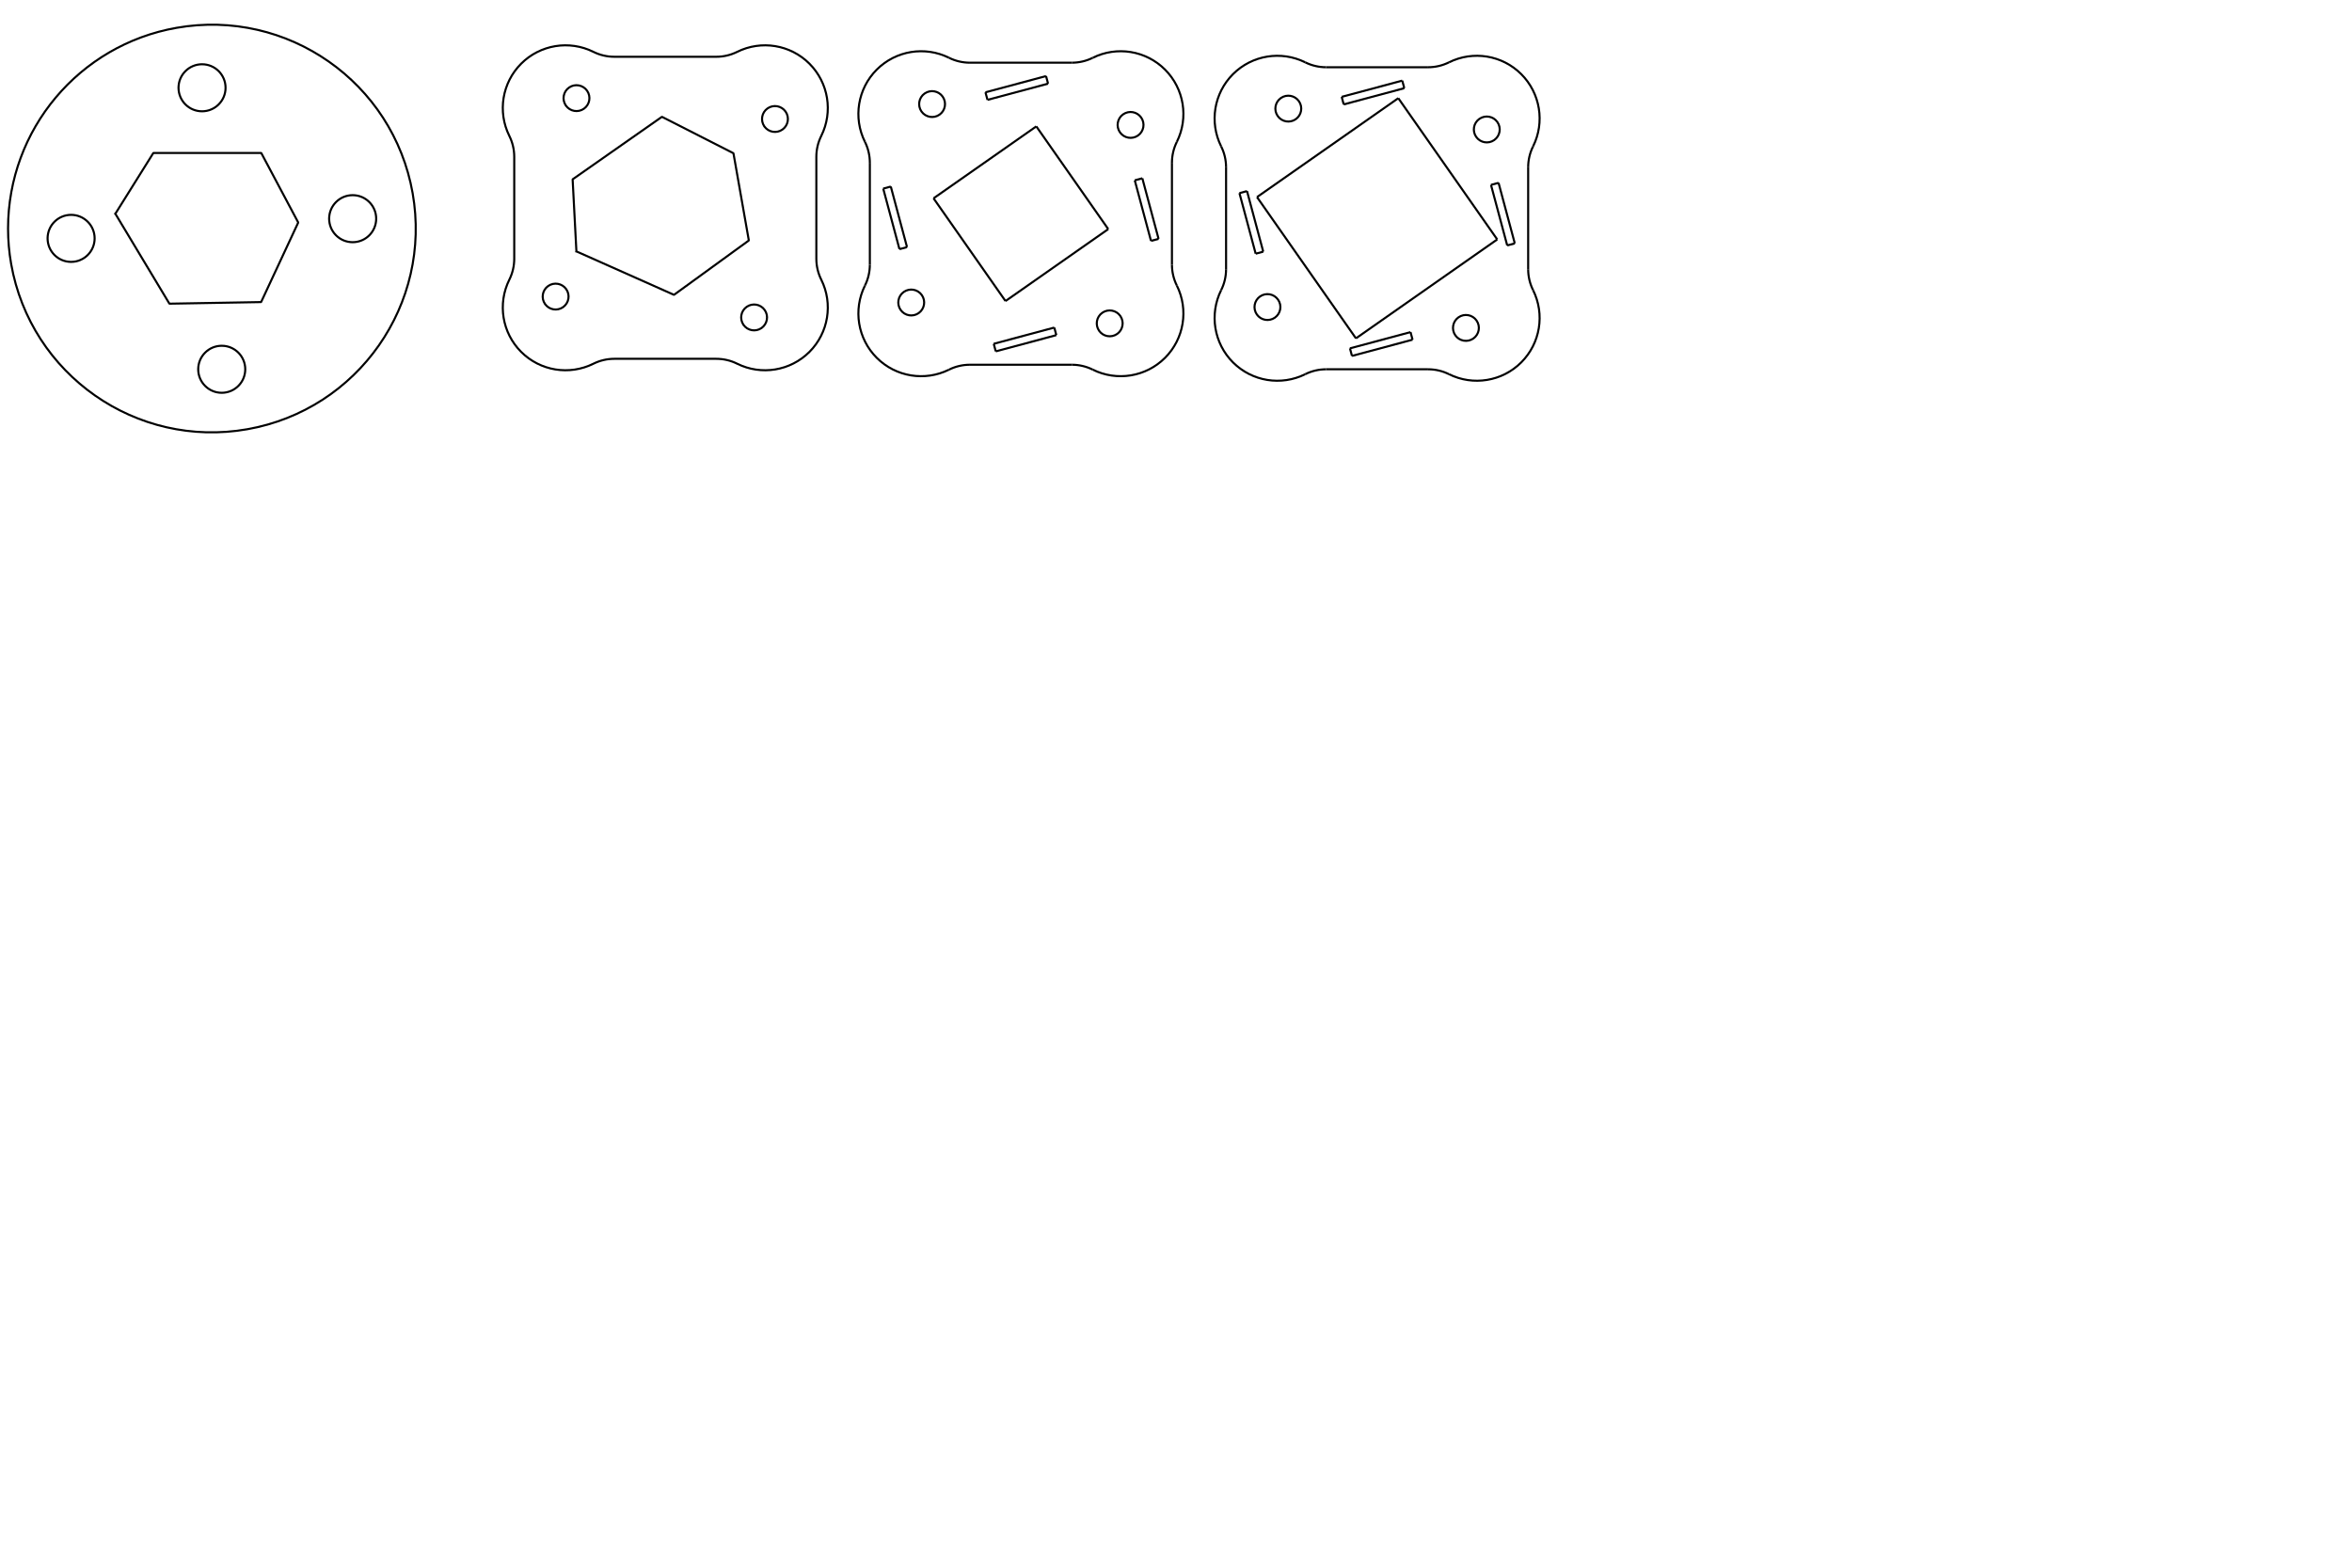
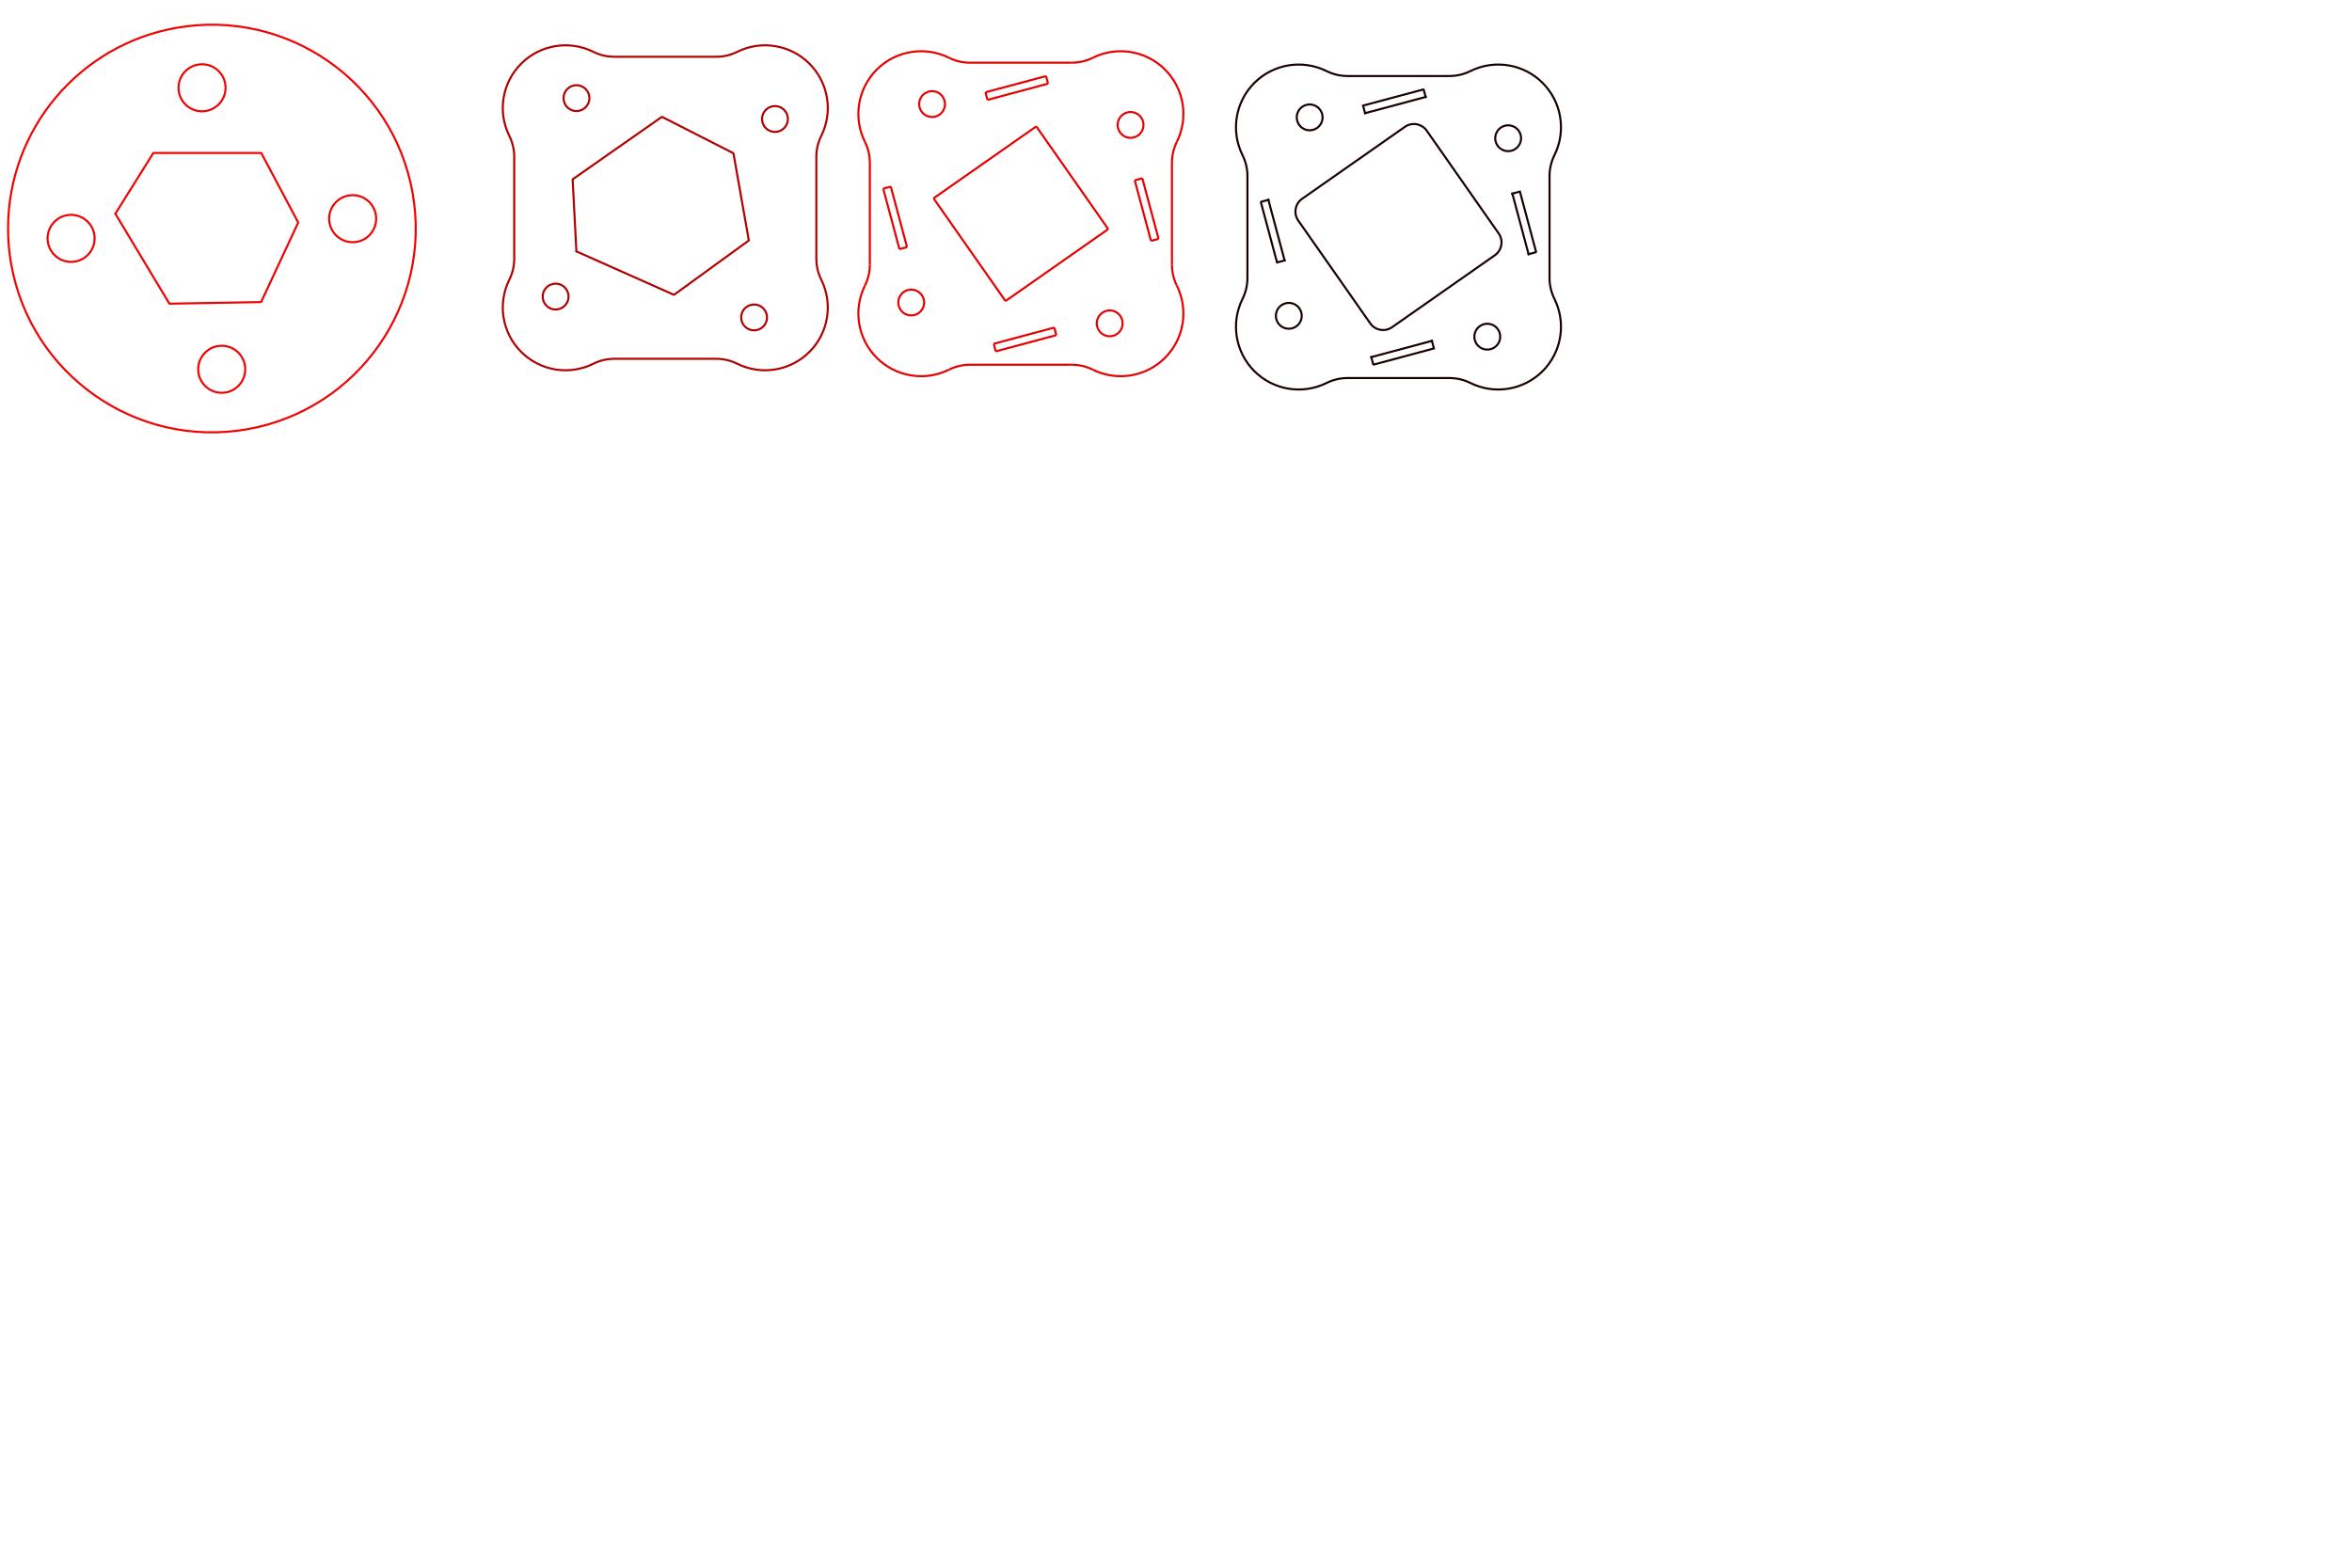
- <svg xmlns="http://www.w3.org/2000/svg" width="300mm" height="200mm" viewBox="0 0 300 200" version="1.1" id="svg950">
+ <svg xmlns="http://www.w3.org/2000/svg" xmlns:xlink="http://www.w3.org/1999/xlink" width="300mm" height="200mm" viewBox="0 0 300 200" version="1.1" id="svg950">
  <defs id="defs944">
    <marker style="overflow:visible" refY="0.0" refX="0.0" orient="auto" id="DistanceX">
      <path id="path2623" style="stroke:#000000; stroke-width:0.5" d="M 3,-3 L -3,3 M 0,-5 L  0,5" />
    </marker>
    <pattern y="0" x="0" width="8" patternUnits="userSpaceOnUse" id="Hatch" height="8">
      <path id="path2626" stroke-width="0.25" stroke="#000000" linecap="square" d="M8 4 l-4,4" />
      <path id="path2628" stroke-width="0.25" stroke="#000000" linecap="square" d="M6 2 l-4,4" />
      <path id="path2630" stroke-width="0.25" stroke="#000000" linecap="square" d="M4 0 l-4,4" />
    </pattern>
    <symbol id="*MODEL_SPACE" />
    <symbol id="*PAPER_SPACE" />
    <marker style="overflow:visible" refY="0.0" refX="0.0" orient="auto" id="DistanceX-3">
      <path id="path2727" style="stroke:#000000; stroke-width:0.5" d="M 3,-3 L -3,3 M 0,-5 L  0,5" />
    </marker>
    <pattern y="0" x="0" width="8" patternUnits="userSpaceOnUse" id="Hatch-6" height="8">
      <path id="path2730" stroke-width="0.25" stroke="#000000" linecap="square" d="M8 4 l-4,4" />
      <path id="path2732" stroke-width="0.25" stroke="#000000" linecap="square" d="M6 2 l-4,4" />
      <path id="path2734" stroke-width="0.25" stroke="#000000" linecap="square" d="M4 0 l-4,4" />
    </pattern>
    <symbol id="*MODEL_SPACE-7" />
    <symbol id="*PAPER_SPACE-5" />
    <marker style="overflow:visible" refY="0.0" refX="0.0" orient="auto" id="DistanceX-35">
      <path id="path2837" style="stroke:#000000; stroke-width:0.5" d="M 3,-3 L -3,3 M 0,-5 L  0,5" />
    </marker>
    <pattern y="0" x="0" width="8" patternUnits="userSpaceOnUse" id="Hatch-62" height="8">
      <path id="path2840" stroke-width="0.25" stroke="#000000" linecap="square" d="M8 4 l-4,4" />
      <path id="path2842" stroke-width="0.25" stroke="#000000" linecap="square" d="M6 2 l-4,4" />
      <path id="path2844" stroke-width="0.25" stroke="#000000" linecap="square" d="M4 0 l-4,4" />
    </pattern>
    <symbol id="*MODEL_SPACE-9" />
    <symbol id="*PAPER_SPACE-1" />
+     <marker style="overflow:visible" refY="0.0" refX="0.0" orient="auto" id="DistanceX-9">
+       <path id="path5600" style="stroke:#000000; stroke-width:0.5" d="M 3,-3 L -3,3 M 0,-5 L  0,5" />
+     </marker>
+     <pattern y="0" x="0" width="8" patternUnits="userSpaceOnUse" id="Hatch-7" height="8">
+       <path id="path5603" stroke-width="0.25" stroke="#000000" linecap="square" d="M8 4 l-4,4" />
+       <path id="path5605" stroke-width="0.25" stroke="#000000" linecap="square" d="M6 2 l-4,4" />
+       <path id="path5607" stroke-width="0.25" stroke="#000000" linecap="square" d="M4 0 l-4,4" />
+     </pattern>
+     <symbol id="*MODEL_SPACE-3" />
+     <symbol id="*PAPER_SPACE-6" />
  </defs>
  <g id="layer1" transform="translate(0,-97)">
-     <g transform="matrix(-0.216734,0.1517588,0.1517588,0.216734,141.7338,-118.1882)" id="g1609">
-       <path id="path20" style="fill:none;stroke:#000000" d="m 539.616,651.93 a 22.677,22.677 0 0 0 6.906,-7.725" />
-       <path id="path22" style="fill:none;stroke:#000000" d="m 602.972,654.155 a 30.236,30.236 0 0 0 -56.448,-9.953" />
-       <path id="path24" style="fill:none;stroke:#000000" d="m 602.972,654.156 a 22.677,22.677 0 0 0 3.847,9.622" />
-       <path id="path26" style="fill:none;stroke:#000000" d="M 634.998,704.028 606.818,663.78" />
-       <path id="path28" style="fill:none;stroke:#000000" d="m 539.618,651.931 -40.248,28.18" />
-       <path id="path30" style="fill:none;stroke:#000000" d="m 489.747,683.957 a 22.677,22.677 0 0 0 9.621,-3.847" />
-       <path id="path32" style="fill:none;stroke:#000000" d="m 489.746,683.957 a 30.236,30.236 0 0 0 -9.953,56.448" />
-       <path id="path34" style="fill:none;stroke:#000000" d="m 487.521,747.312 a 22.677,22.677 0 0 0 -7.725,-6.906" />
-       <path id="path36" style="fill:none;stroke:#000000" d="m 487.521,747.312 28.18,40.248" />
-       <path id="path38" style="fill:none;stroke:#000000" d="m 519.548,797.181 a 22.677,22.677 0 0 0 -3.847,-9.621" />
-       <path id="path40" style="fill:none;stroke:#000000" d="m 519.548,797.181 a 30.236,30.236 0 0 0 56.448,9.953" />
-       <path id="path42" style="fill:none;stroke:#000000" d="m 582.903,799.409 a 22.677,22.677 0 0 0 -6.906,7.726" />
-       <path id="path44" style="fill:none;stroke:#000000" d="m 582.901,799.409 40.248,-28.182" />
-       <path id="path46" style="fill:none;stroke:#000000" d="m 632.773,767.38 a 22.677,22.677 0 0 0 -9.621,3.847" />
-       <path id="path48" style="fill:none;stroke:#000000" d="m 632.774,767.381 a 30.236,30.236 0 0 0 9.953,-56.448" />
-       <path id="path50" style="fill:none;stroke:#000000" d="m 634.999,704.026 a 22.677,22.677 0 0 0 7.726,6.906" />
-       <path id="path52" style="fill:none;stroke:#000000" d="M 591.496,755.906 H 531.024" />
-       <path id="path54" style="fill:none;stroke:#000000" d="M 531.024,755.906 V 695.433" />
-       <path id="path56" style="fill:none;stroke:#000000" d="m 531.024,695.433 h 60.472" />
-       <path id="path58" style="fill:none;stroke:#000000" d="m 591.496,695.433 v 60.472" />
-       <path id="path60" style="fill:none;stroke:#000000" d="m 609.256,773.084 -28.411,10.341" />
-       <path id="path62" style="fill:none;stroke:#000000" d="m 580.845,783.425 -1.293,-3.552" />
-       <path id="path64" style="fill:none;stroke:#000000" d="M 579.553,779.874 607.963,769.533" />
-       <path id="path66" style="fill:none;stroke:#000000" d="m 607.963,769.533 1.293,3.552" />
-       <path id="path68" style="fill:none;stroke:#000000" d="m 542.967,671.463 -28.411,10.345" />
-       <path id="path70" style="fill:none;stroke:#000000" d="m 514.556,681.808 -1.293,-3.553" />
-       <path id="path72" style="fill:none;stroke:#000000" d="m 513.264,678.255 28.411,-10.341" />
-       <path id="path74" style="fill:none;stroke:#000000" d="m 541.674,667.914 1.293,3.549" />
-       <path id="path76" style="fill:none;stroke:#000000" d="m 507.054,743.962 10.345,28.412" />
-       <path id="path78" style="fill:none;stroke:#000000" d="m 517.398,772.374 -3.553,1.293" />
-       <path id="path80" style="fill:none;stroke:#000000" d="m 513.846,773.667 -10.341,-28.413" />
-       <path id="path82" style="fill:none;stroke:#000000" d="m 503.505,745.254 3.549,-1.292" />
-       <path id="path84" style="fill:none;stroke:#000000" d="M 615.466,707.376 605.121,678.966" />
-       <path id="path86" style="fill:none;stroke:#000000" d="m 605.121,678.966 3.553,-1.293" />
-       <path id="path88" style="fill:none;stroke:#000000" d="m 608.674,677.673 10.341,28.411" />
-       <path id="path90" style="fill:none;stroke:#000000" d="m 619.015,706.084 -3.549,1.293" />
-       <path id="path92" style="fill:none;stroke:#000000" d="m 635.361,730.416 a 6.236,6.236 0 1 0 -12.472,0 6.236,6.236 0 1 0 12.472,0 z" />
-       <path id="path94" style="fill:none;stroke:#000000" d="m 572.243,657.804 a 6.236,6.236 0 1 0 -12.472,0 6.236,6.236 0 1 0 12.472,0 z" />
-       <path id="path96" style="fill:none;stroke:#000000" d="m 499.631,720.922 a 6.236,6.236 0 1 0 -12.472,0 6.236,6.236 0 1 0 12.472,0 z" />
-       <path id="path98" style="fill:none;stroke:#000000" d="m 562.749,793.535 a 6.236,6.236 0 1 0 -12.472,0 6.236,6.236 0 1 0 12.472,0 z" />
+     <g transform="matrix(-0.216734,0.1517588,0.1517588,0.216734,141.7338,-118.1882)" id="g1609" style="stroke:#e60000;stroke-opacity:1">
+       <path id="path20" style="fill:none;stroke:#e60000;stroke-opacity:1" d="m 539.616,651.93 a 22.677,22.677 0 0 0 6.906,-7.725" />
+       <path id="path22" style="fill:none;stroke:#e60000;stroke-opacity:1" d="m 602.972,654.155 a 30.236,30.236 0 0 0 -56.448,-9.953" />
+       <path id="path24" style="fill:none;stroke:#e60000;stroke-opacity:1" d="m 602.972,654.156 a 22.677,22.677 0 0 0 3.847,9.622" />
+       <path id="path26" style="fill:none;stroke:#e60000;stroke-opacity:1" d="M 634.998,704.028 606.818,663.78" />
+       <path id="path28" style="fill:none;stroke:#e60000;stroke-opacity:1" d="m 539.618,651.931 -40.248,28.18" />
+       <path id="path30" style="fill:none;stroke:#e60000;stroke-opacity:1" d="m 489.747,683.957 a 22.677,22.677 0 0 0 9.621,-3.847" />
+       <path id="path32" style="fill:none;stroke:#e60000;stroke-opacity:1" d="m 489.746,683.957 a 30.236,30.236 0 0 0 -9.953,56.448" />
+       <path id="path34" style="fill:none;stroke:#e60000;stroke-opacity:1" d="m 487.521,747.312 a 22.677,22.677 0 0 0 -7.725,-6.906" />
+       <path id="path36" style="fill:none;stroke:#e60000;stroke-opacity:1" d="m 487.521,747.312 28.18,40.248" />
+       <path id="path38" style="fill:none;stroke:#e60000;stroke-opacity:1" d="m 519.548,797.181 a 22.677,22.677 0 0 0 -3.847,-9.621" />
+       <path id="path40" style="fill:none;stroke:#e60000;stroke-opacity:1" d="m 519.548,797.181 a 30.236,30.236 0 0 0 56.448,9.953" />
+       <path id="path42" style="fill:none;stroke:#e60000;stroke-opacity:1" d="m 582.903,799.409 a 22.677,22.677 0 0 0 -6.906,7.726" />
+       <path id="path44" style="fill:none;stroke:#e60000;stroke-opacity:1" d="m 582.901,799.409 40.248,-28.182" />
+       <path id="path46" style="fill:none;stroke:#e60000;stroke-opacity:1" d="m 632.773,767.38 a 22.677,22.677 0 0 0 -9.621,3.847" />
+       <path id="path48" style="fill:none;stroke:#e60000;stroke-opacity:1" d="m 632.774,767.381 a 30.236,30.236 0 0 0 9.953,-56.448" />
+       <path id="path50" style="fill:none;stroke:#e60000;stroke-opacity:1" d="m 634.999,704.026 a 22.677,22.677 0 0 0 7.726,6.906" />
+       <path id="path52" style="fill:none;stroke:#e60000;stroke-opacity:1" d="M 591.496,755.906 H 531.024" />
+       <path id="path54" style="fill:none;stroke:#e60000;stroke-opacity:1" d="M 531.024,755.906 V 695.433" />
+       <path id="path56" style="fill:none;stroke:#e60000;stroke-opacity:1" d="m 531.024,695.433 h 60.472" />
+       <path id="path58" style="fill:none;stroke:#e60000;stroke-opacity:1" d="m 591.496,695.433 v 60.472" />
+       <path id="path60" style="fill:none;stroke:#e60000;stroke-opacity:1" d="m 609.256,773.084 -28.411,10.341" />
+       <path id="path62" style="fill:none;stroke:#e60000;stroke-opacity:1" d="m 580.845,783.425 -1.293,-3.552" />
+       <path id="path64" style="fill:none;stroke:#e60000;stroke-opacity:1" d="M 579.553,779.874 607.963,769.533" />
+       <path id="path66" style="fill:none;stroke:#e60000;stroke-opacity:1" d="m 607.963,769.533 1.293,3.552" />
+       <path id="path68" style="fill:none;stroke:#e60000;stroke-opacity:1" d="m 542.967,671.463 -28.411,10.345" />
+       <path id="path70" style="fill:none;stroke:#e60000;stroke-opacity:1" d="m 514.556,681.808 -1.293,-3.553" />
+       <path id="path72" style="fill:none;stroke:#e60000;stroke-opacity:1" d="m 513.264,678.255 28.411,-10.341" />
+       <path id="path74" style="fill:none;stroke:#e60000;stroke-opacity:1" d="m 541.674,667.914 1.293,3.549" />
+       <path id="path76" style="fill:none;stroke:#e60000;stroke-opacity:1" d="m 507.054,743.962 10.345,28.412" />
+       <path id="path78" style="fill:none;stroke:#e60000;stroke-opacity:1" d="m 517.398,772.374 -3.553,1.293" />
+       <path id="path80" style="fill:none;stroke:#e60000;stroke-opacity:1" d="m 513.846,773.667 -10.341,-28.413" />
+       <path id="path82" style="fill:none;stroke:#e60000;stroke-opacity:1" d="m 503.505,745.254 3.549,-1.292" />
+       <path id="path84" style="fill:none;stroke:#e60000;stroke-opacity:1" d="M 615.466,707.376 605.121,678.966" />
+       <path id="path86" style="fill:none;stroke:#e60000;stroke-opacity:1" d="m 605.121,678.966 3.553,-1.293" />
+       <path id="path88" style="fill:none;stroke:#e60000;stroke-opacity:1" d="m 608.674,677.673 10.341,28.411" />
+       <path id="path90" style="fill:none;stroke:#e60000;stroke-opacity:1" d="m 619.015,706.084 -3.549,1.293" />
+       <path id="path92" style="fill:none;stroke:#e60000;stroke-opacity:1" d="m 635.361,730.416 a 6.236,6.236 0 1 0 -12.472,0 6.236,6.236 0 1 0 12.472,0 z" />
+       <path id="path94" style="fill:none;stroke:#e60000;stroke-opacity:1" d="m 572.243,657.804 a 6.236,6.236 0 1 0 -12.472,0 6.236,6.236 0 1 0 12.472,0 z" />
+       <path id="path96" style="fill:none;stroke:#e60000;stroke-opacity:1" d="m 499.631,720.922 a 6.236,6.236 0 1 0 -12.472,0 6.236,6.236 0 1 0 12.472,0 z" />
+       <path id="path98" style="fill:none;stroke:#e60000;stroke-opacity:1" d="m 562.749,793.535 a 6.236,6.236 0 1 0 -12.472,0 6.236,6.236 0 1 0 12.472,0 z" />
    </g>
-     <g transform="matrix(-0.216734,0.1517588,0.1517588,0.216734,187.1702,-117.6078)" id="g2465">
-       <path id="path1788" style="fill:none;stroke:#000000" d="m 539.616,651.93 a 22.677,22.677 0 0 0 6.906,-7.725" />
-       <path id="path1790" style="fill:none;stroke:#000000" d="m 602.972,654.155 a 30.236,30.236 0 0 0 -56.448,-9.953" />
-       <path id="path1792" style="fill:none;stroke:#000000" d="m 602.972,654.156 a 22.677,22.677 0 0 0 3.847,9.622" />
-       <path id="path1794" style="fill:none;stroke:#000000" d="M 634.998,704.028 606.818,663.78" />
-       <path id="path1796" style="fill:none;stroke:#000000" d="m 539.618,651.931 -40.248,28.18" />
-       <path id="path1798" style="fill:none;stroke:#000000" d="m 489.747,683.957 a 22.677,22.677 0 0 0 9.621,-3.847" />
-       <path id="path1800" style="fill:none;stroke:#000000" d="m 489.746,683.957 a 30.236,30.236 0 0 0 -9.953,56.448" />
-       <path id="path1802" style="fill:none;stroke:#000000" d="m 487.521,747.312 a 22.677,22.677 0 0 0 -7.725,-6.906" />
-       <path id="path1804" style="fill:none;stroke:#000000" d="m 487.521,747.312 28.18,40.248" />
-       <path id="path1806" style="fill:none;stroke:#000000" d="m 519.548,797.181 a 22.677,22.677 0 0 0 -3.847,-9.621" />
-       <path id="path1808" style="fill:none;stroke:#000000" d="m 519.548,797.181 a 30.236,30.236 0 0 0 56.448,9.953" />
-       <path id="path1810" style="fill:none;stroke:#000000" d="m 582.903,799.409 a 22.677,22.677 0 0 0 -6.906,7.726" />
-       <path id="path1812" style="fill:none;stroke:#000000" d="m 582.901,799.409 40.248,-28.182" />
-       <path id="path1814" style="fill:none;stroke:#000000" d="m 632.773,767.38 a 22.677,22.677 0 0 0 -9.621,3.847" />
-       <path id="path1816" style="fill:none;stroke:#000000" d="m 632.774,767.381 a 30.236,30.236 0 0 0 9.953,-56.448" />
-       <path id="path1818" style="fill:none;stroke:#000000" d="m 634.999,704.026 a 22.677,22.677 0 0 0 7.726,6.906" />
-       <path id="path1820" style="fill:none;stroke:#000000" d="M 602.835,767.244 H 519.685" />
-       <path id="path1822" style="fill:none;stroke:#000000" d="m 519.685,767.244 v -83.15" />
-       <path id="path1824" style="fill:none;stroke:#000000" d="m 519.685,684.094 h 83.15" />
-       <path id="path1826" style="fill:none;stroke:#000000" d="m 602.835,684.094 v 83.15" />
-       <path id="path1828" style="fill:none;stroke:#000000" d="m 609.256,773.084 -28.411,10.341" />
-       <path id="path1830" style="fill:none;stroke:#000000" d="m 580.845,783.425 -1.293,-3.552" />
-       <path id="path1832" style="fill:none;stroke:#000000" d="M 579.553,779.874 607.963,769.533" />
-       <path id="path1834" style="fill:none;stroke:#000000" d="m 607.963,769.533 1.293,3.552" />
-       <path id="path1836" style="fill:none;stroke:#000000" d="m 542.967,671.463 -28.411,10.345" />
-       <path id="path1838" style="fill:none;stroke:#000000" d="m 514.556,681.808 -1.293,-3.553" />
-       <path id="path1840" style="fill:none;stroke:#000000" d="m 513.264,678.255 28.411,-10.341" />
-       <path id="path1842" style="fill:none;stroke:#000000" d="m 541.674,667.914 1.293,3.549" />
-       <path id="path1844" style="fill:none;stroke:#000000" d="m 507.054,743.962 10.345,28.412" />
-       <path id="path1846" style="fill:none;stroke:#000000" d="m 517.398,772.374 -3.553,1.293" />
-       <path id="path1848" style="fill:none;stroke:#000000" d="m 513.846,773.667 -10.341,-28.413" />
-       <path id="path1850" style="fill:none;stroke:#000000" d="m 503.505,745.254 3.549,-1.292" />
-       <path id="path1852" style="fill:none;stroke:#000000" d="M 615.466,707.376 605.121,678.966" />
-       <path id="path1854" style="fill:none;stroke:#000000" d="m 605.121,678.966 3.553,-1.293" />
-       <path id="path1856" style="fill:none;stroke:#000000" d="m 608.674,677.673 10.341,28.411" />
-       <path id="path1858" style="fill:none;stroke:#000000" d="m 619.015,706.084 -3.549,1.293" />
-       <path id="path1860" style="fill:none;stroke:#000000" d="m 635.361,730.416 a 6.236,6.236 0 1 0 -12.472,0 6.236,6.236 0 1 0 12.472,0 z" />
-       <path id="path1862" style="fill:none;stroke:#000000" d="m 572.243,657.804 a 6.236,6.236 0 1 0 -12.472,0 6.236,6.236 0 1 0 12.472,0 z" />
-       <path id="path1864" style="fill:none;stroke:#000000" d="m 499.631,720.922 a 6.236,6.236 0 1 0 -12.472,0 6.236,6.236 0 1 0 12.472,0 z" />
-       <path id="path1866" style="fill:none;stroke:#000000" d="m 562.749,793.535 a 6.236,6.236 0 1 0 -12.472,0 6.236,6.236 0 1 0 12.472,0 z" />
+     <g transform="matrix(-0.1,0,0,0.1,175.5266,21.15476)" id="g1234" style="opacity:0.99;stroke:#f00000;stroke-opacity:1">
+       <path style="font-style:normal;font-weight:400;font-size:medium;font-family:'Noto Sans';vector-effect:non-scaling-stroke;fill:none;fill-opacity:1;fill-rule:evenodd;stroke:#f00000;stroke-width:1;stroke-linecap:square;stroke-linejoin:bevel;stroke-opacity:1" id="path50-0" d="m 1741.05,1095.149 c 2.628,-14.906 3.95,-30.013 3.95,-45.148 0,-126.176 -90.592,-234.14 -214.851,-256.05 -141.412,-24.935 -276.264,69.489 -301.199,210.901 -24.935,141.412 69.489,276.264 210.901,301.199 141.412,24.935 276.264,-69.489 301.199,-210.901" />
+       <path style="font-style:normal;font-weight:400;font-size:medium;font-family:'Noto Sans';vector-effect:non-scaling-stroke;fill:none;fill-opacity:1;fill-rule:evenodd;stroke:#f00000;stroke-width:1;stroke-linecap:square;stroke-linejoin:bevel;stroke-opacity:1" id="path66-9" d="m 1608.123,1031.144 -48.466,-77.562 h -137.6 l -47.185,88.741 47.334,101.507 116.982,2.042 68.935,-114.728" />
+       <path style="font-style:normal;font-weight:400;font-size:medium;font-family:'Noto Sans';vector-effect:non-scaling-stroke;fill:none;fill-opacity:1;fill-rule:evenodd;stroke:#f00000;stroke-width:1;stroke-linecap:square;stroke-linejoin:bevel;stroke-opacity:1" id="path82-3" d="m 1694.562,1062.556 c 0,16.569 -13.432,30 -30,30 -16.569,0 -30,-13.431 -30,-30 0,-16.569 13.431,-30 30,-30 16.568,0 30,13.431 30,30" />
+       <path style="font-style:normal;font-weight:400;font-size:medium;font-family:'Noto Sans';vector-effect:non-scaling-stroke;fill:none;fill-opacity:1;fill-rule:evenodd;stroke:#f00000;stroke-width:1;stroke-linecap:square;stroke-linejoin:bevel;stroke-opacity:1" id="path98-6" d="m 1502.444,1229.562 c 0,16.568 -13.431,30 -30,30 -16.569,0 -30,-13.432 -30,-30 0,-16.569 13.431,-30 30,-30 16.569,0 30,13.431 30,30" />
+       <path style="font-style:normal;font-weight:400;font-size:medium;font-family:'Noto Sans';vector-effect:non-scaling-stroke;fill:none;fill-opacity:1;fill-rule:evenodd;stroke:#f00000;stroke-width:1;stroke-linecap:square;stroke-linejoin:bevel;stroke-opacity:1" id="path114" d="m 1527.556,870.438 c 0,16.569 -13.431,30 -30,30 -16.569,0 -30,-13.431 -30,-30 0,-16.568 13.431,-30 30,-30 16.569,0 30,13.432 30,30" />
+       <path style="font-style:normal;font-weight:400;font-size:medium;font-family:'Noto Sans';vector-effect:non-scaling-stroke;fill:none;fill-opacity:1;fill-rule:evenodd;stroke:#f00000;stroke-width:1;stroke-linecap:square;stroke-linejoin:bevel;stroke-opacity:1" id="path130" d="m 1335.438,1037.444 c 0,16.569 -13.431,30 -30,30 -16.568,0 -30,-13.431 -30,-30 0,-16.569 13.432,-30 30,-30 16.569,0 30,13.431 30,30" />
    </g>
-     <g transform="matrix(-0.1,0,0,0.1,175.5266,21.15476)" id="g1234">
-       <path style="font-style:normal;font-weight:400;font-size:medium;font-family:'Noto Sans';vector-effect:non-scaling-stroke;fill:none;fill-opacity:1;fill-rule:evenodd;stroke:#000000;stroke-width:1;stroke-linecap:square;stroke-linejoin:bevel;stroke-opacity:1" id="path50-0" d="m 1741.05,1095.149 c 2.628,-14.906 3.95,-30.013 3.95,-45.148 0,-126.176 -90.592,-234.14 -214.851,-256.05 -141.412,-24.935 -276.264,69.489 -301.199,210.901 -24.935,141.412 69.489,276.264 210.901,301.199 141.412,24.935 276.264,-69.489 301.199,-210.901" />
-       <path style="font-style:normal;font-weight:400;font-size:medium;font-family:'Noto Sans';vector-effect:non-scaling-stroke;fill:none;fill-opacity:1;fill-rule:evenodd;stroke:#000000;stroke-width:1;stroke-linecap:square;stroke-linejoin:bevel;stroke-opacity:1" id="path66-9" d="m 1608.123,1031.144 -48.466,-77.562 h -137.6 l -47.185,88.741 47.334,101.507 116.982,2.042 68.935,-114.728" />
-       <path style="font-style:normal;font-weight:400;font-size:medium;font-family:'Noto Sans';vector-effect:non-scaling-stroke;fill:none;fill-opacity:1;fill-rule:evenodd;stroke:#000000;stroke-width:1;stroke-linecap:square;stroke-linejoin:bevel;stroke-opacity:1" id="path82-3" d="m 1694.562,1062.556 c 0,16.569 -13.432,30 -30,30 -16.569,0 -30,-13.431 -30,-30 0,-16.569 13.431,-30 30,-30 16.568,0 30,13.431 30,30" />
-       <path style="font-style:normal;font-weight:400;font-size:medium;font-family:'Noto Sans';vector-effect:non-scaling-stroke;fill:none;fill-opacity:1;fill-rule:evenodd;stroke:#000000;stroke-width:1;stroke-linecap:square;stroke-linejoin:bevel;stroke-opacity:1" id="path98-6" d="m 1502.444,1229.562 c 0,16.568 -13.431,30 -30,30 -16.569,0 -30,-13.432 -30,-30 0,-16.569 13.431,-30 30,-30 16.569,0 30,13.431 30,30" />
-       <path style="font-style:normal;font-weight:400;font-size:medium;font-family:'Noto Sans';vector-effect:non-scaling-stroke;fill:none;fill-opacity:1;fill-rule:evenodd;stroke:#000000;stroke-width:1;stroke-linecap:square;stroke-linejoin:bevel;stroke-opacity:1" id="path114" d="m 1527.556,870.438 c 0,16.569 -13.431,30 -30,30 -16.569,0 -30,-13.431 -30,-30 0,-16.568 13.431,-30 30,-30 16.569,0 30,13.432 30,30" />
-       <path style="font-style:normal;font-weight:400;font-size:medium;font-family:'Noto Sans';vector-effect:non-scaling-stroke;fill:none;fill-opacity:1;fill-rule:evenodd;stroke:#000000;stroke-width:1;stroke-linecap:square;stroke-linejoin:bevel;stroke-opacity:1" id="path130" d="m 1335.438,1037.444 c 0,16.569 -13.431,30 -30,30 -16.568,0 -30,-13.431 -30,-30 0,-16.569 13.432,-30 30,-30 16.569,0 30,13.431 30,30" />
+     <g transform="matrix(-0.0819152,0.05735764,0.05735764,0.0819152,146.2777,-47.67813)" id="g1416" style="stroke:#b10000;stroke-opacity:1">
+       <path style="font-style:normal;font-weight:400;font-size:medium;font-family:'Noto Sans';vector-effect:non-scaling-stroke;fill:none;fill-opacity:1;fill-rule:evenodd;stroke:#b10000;stroke-width:1;stroke-linecap:square;stroke-linejoin:bevel;stroke-opacity:1" id="path50-06" d="m 1680.103,992.737 c 5.312,7.586 12.309,13.84 20.441,18.271 30.168,16.439 46.472,50.305 40.506,84.14 -5.966,33.835 -32.869,60.083 -66.841,65.212 -9.157,1.383 -17.87,4.866 -25.457,10.178 l -106.49,74.565 c -7.586,5.312 -13.84,12.309 -18.271,20.441 -16.439,30.168 -50.305,46.472 -84.14,40.506 -33.835,-5.966 -60.083,-32.869 -65.212,-66.841 -1.383,-9.157 -4.866,-17.87 -10.178,-25.457 l -74.565,-106.49 c -5.312,-7.586 -12.309,-13.84 -20.441,-18.271 -30.168,-16.439 -46.472,-50.305 -40.506,-84.14 5.966,-33.835 32.869,-60.083 66.841,-65.212 9.157,-1.383 17.87,-4.866 25.457,-10.178 l 106.49,-74.565 c 7.586,-5.312 13.84,-12.309 18.271,-20.441 16.439,-30.168 50.305,-46.472 84.14,-40.506 33.835,5.966 60.083,32.869 65.212,66.841 1.383,9.157 4.866,17.87 10.178,25.457 l 74.565,106.49" />
+       <path style="font-style:normal;font-weight:400;font-size:medium;font-family:'Noto Sans';vector-effect:non-scaling-stroke;fill:none;fill-opacity:1;fill-rule:evenodd;stroke:#b10000;stroke-width:1;stroke-linecap:square;stroke-linejoin:bevel;stroke-opacity:1" id="path66-2" d="m 1609.786,1030.544 -48.784,-78.072 h -139.067 l -2.255,4.241 -45.805,86.146 29.863,64.041 17.893,38.372 117.982,2.059 6.253,-10.406 63.92,-106.382" />
+       <path style="font-style:normal;font-weight:400;font-size:medium;font-family:'Noto Sans';vector-effect:non-scaling-stroke;fill:none;fill-opacity:1;fill-rule:evenodd;stroke:#b10000;stroke-width:1;stroke-linecap:square;stroke-linejoin:bevel;stroke-opacity:1" id="path82-6" d="m 1321.938,1037.444 c 0,9.113 -7.387,16.5 -16.5,16.5 -9.112,0 -16.5,-7.387 -16.5,-16.5 0,-9.113 7.388,-16.5 16.5,-16.5 9.113,0 16.5,7.387 16.5,16.5" />
+       <path style="font-style:normal;font-weight:400;font-size:medium;font-family:'Noto Sans';vector-effect:non-scaling-stroke;fill:none;fill-opacity:1;fill-rule:evenodd;stroke:#b10000;stroke-width:1;stroke-linecap:square;stroke-linejoin:bevel;stroke-opacity:1" id="path98-1" d="m 1681.062,1062.556 c 0,9.113 -7.388,16.5 -16.5,16.5 -9.113,0 -16.5,-7.387 -16.5,-16.5 0,-9.113 7.387,-16.5 16.5,-16.5 9.112,0 16.5,7.387 16.5,16.5" />
+       <path style="font-style:normal;font-weight:400;font-size:medium;font-family:'Noto Sans';vector-effect:non-scaling-stroke;fill:none;fill-opacity:1;fill-rule:evenodd;stroke:#b10000;stroke-width:1;stroke-linecap:square;stroke-linejoin:bevel;stroke-opacity:1" id="path114-8" d="m 1488.944,1229.562 c 0,9.112 -7.387,16.5 -16.5,16.5 -9.113,0 -16.5,-7.388 -16.5,-16.5 0,-9.113 7.387,-16.5 16.5,-16.5 9.113,0 16.5,7.387 16.5,16.5" />
+       <path style="font-style:normal;font-weight:400;font-size:medium;font-family:'Noto Sans';vector-effect:non-scaling-stroke;fill:none;fill-opacity:1;fill-rule:evenodd;stroke:#b10000;stroke-width:1;stroke-linecap:square;stroke-linejoin:bevel;stroke-opacity:1" id="path130-7" d="m 1514.056,870.438 c 0,9.113 -7.387,16.5 -16.5,16.5 -9.113,0 -16.5,-7.387 -16.5,-16.5 0,-9.112 7.387,-16.5 16.5,-16.5 9.113,0 16.5,7.388 16.5,16.5" />
    </g>
-     <g transform="matrix(-0.0819152,0.05735764,0.05735764,0.0819152,146.2777,-47.67813)" id="g1416">
-       <path style="font-style:normal;font-weight:400;font-size:medium;font-family:'Noto Sans';vector-effect:non-scaling-stroke;fill:none;fill-opacity:1;fill-rule:evenodd;stroke:#000000;stroke-width:1;stroke-linecap:square;stroke-linejoin:bevel;stroke-opacity:1" id="path50-06" d="m 1680.103,992.737 c 5.312,7.586 12.309,13.84 20.441,18.271 30.168,16.439 46.472,50.305 40.506,84.14 -5.966,33.835 -32.869,60.083 -66.841,65.212 -9.157,1.383 -17.87,4.866 -25.457,10.178 l -106.49,74.565 c -7.586,5.312 -13.84,12.309 -18.271,20.441 -16.439,30.168 -50.305,46.472 -84.14,40.506 -33.835,-5.966 -60.083,-32.869 -65.212,-66.841 -1.383,-9.157 -4.866,-17.87 -10.178,-25.457 l -74.565,-106.49 c -5.312,-7.586 -12.309,-13.84 -20.441,-18.271 -30.168,-16.439 -46.472,-50.305 -40.506,-84.14 5.966,-33.835 32.869,-60.083 66.841,-65.212 9.157,-1.383 17.87,-4.866 25.457,-10.178 l 106.49,-74.565 c 7.586,-5.312 13.84,-12.309 18.271,-20.441 16.439,-30.168 50.305,-46.472 84.14,-40.506 33.835,5.966 60.083,32.869 65.212,66.841 1.383,9.157 4.866,17.87 10.178,25.457 l 74.565,106.49" />
-       <path style="font-style:normal;font-weight:400;font-size:medium;font-family:'Noto Sans';vector-effect:non-scaling-stroke;fill:none;fill-opacity:1;fill-rule:evenodd;stroke:#000000;stroke-width:1;stroke-linecap:square;stroke-linejoin:bevel;stroke-opacity:1" id="path66-2" d="m 1609.786,1030.544 -48.784,-78.072 h -139.067 l -2.255,4.241 -45.805,86.146 29.863,64.041 17.893,38.372 117.982,2.059 6.253,-10.406 63.92,-106.382" />
-       <path style="font-style:normal;font-weight:400;font-size:medium;font-family:'Noto Sans';vector-effect:non-scaling-stroke;fill:none;fill-opacity:1;fill-rule:evenodd;stroke:#000000;stroke-width:1;stroke-linecap:square;stroke-linejoin:bevel;stroke-opacity:1" id="path82-6" d="m 1321.938,1037.444 c 0,9.113 -7.387,16.5 -16.5,16.5 -9.112,0 -16.5,-7.387 -16.5,-16.5 0,-9.113 7.388,-16.5 16.5,-16.5 9.113,0 16.5,7.387 16.5,16.5" />
-       <path style="font-style:normal;font-weight:400;font-size:medium;font-family:'Noto Sans';vector-effect:non-scaling-stroke;fill:none;fill-opacity:1;fill-rule:evenodd;stroke:#000000;stroke-width:1;stroke-linecap:square;stroke-linejoin:bevel;stroke-opacity:1" id="path98-1" d="m 1681.062,1062.556 c 0,9.113 -7.388,16.5 -16.5,16.5 -9.113,0 -16.5,-7.387 -16.5,-16.5 0,-9.113 7.387,-16.5 16.5,-16.5 9.112,0 16.5,7.387 16.5,16.5" />
-       <path style="font-style:normal;font-weight:400;font-size:medium;font-family:'Noto Sans';vector-effect:non-scaling-stroke;fill:none;fill-opacity:1;fill-rule:evenodd;stroke:#000000;stroke-width:1;stroke-linecap:square;stroke-linejoin:bevel;stroke-opacity:1" id="path114-8" d="m 1488.944,1229.562 c 0,9.112 -7.387,16.5 -16.5,16.5 -9.113,0 -16.5,-7.388 -16.5,-16.5 0,-9.113 7.387,-16.5 16.5,-16.5 9.113,0 16.5,7.387 16.5,16.5" />
-       <path style="font-style:normal;font-weight:400;font-size:medium;font-family:'Noto Sans';vector-effect:non-scaling-stroke;fill:none;fill-opacity:1;fill-rule:evenodd;stroke:#000000;stroke-width:1;stroke-linecap:square;stroke-linejoin:bevel;stroke-opacity:1" id="path130-7" d="m 1514.056,870.438 c 0,9.113 -7.387,16.5 -16.5,16.5 -9.113,0 -16.5,-7.387 -16.5,-16.5 0,-9.112 7.387,-16.5 16.5,-16.5 9.113,0 16.5,7.388 16.5,16.5" />
+     <text xml:space="preserve" style="font-style:normal;font-variant:normal;font-weight:normal;font-stretch:normal;font-size:16px;line-height:100%;font-family:Overlock;-inkscape-font-specification:Overlock;letter-spacing:0px;word-spacing:0px;fill:#00ff00;fill-opacity:1;stroke:none;stroke-width:0.265;" x="-85.483" y="85.097" id="text4239">
+       <tspan id="tspan4237" x="-85.483" y="85.097" style="font-size:16px;stroke-width:0.265;fill:#00ff00;fill-opacity:1;">for laser x-flipped!!</tspan>
+     </text>
+     <text xml:space="preserve" style="font-style:normal;font-variant:normal;font-weight:normal;font-stretch:normal;font-size:6px;line-height:100%;font-family:Overlock;-inkscape-font-specification:Overlock;letter-spacing:0px;word-spacing:0px;fill:#00ff00;fill-opacity:1;stroke:none;stroke-width:0.265" x="-68.023" y="96.055" id="text855">
+       <tspan id="tspan853" x="-68.023" y="96.055" style="font-size:6px;fill:#00ff00;fill-opacity:1;stroke-width:0.265">material:</tspan>
+       <tspan x="-68.023" y="102.055" style="font-size:6px;fill:#00ff00;fill-opacity:1;stroke-width:0.265" id="tspan921">4mm Pappel Sperrholz</tspan>
+       <tspan x="-68.023" y="108.055" style="font-size:6px;fill:#00ff00;fill-opacity:1;stroke-width:0.265" id="tspan923">Globus</tspan>
+       <tspan x="-68.023" y="114.055" style="font-size:6px;fill:#00ff00;fill-opacity:1;stroke-width:0.265" id="tspan925" />
+       <tspan x="-68.023" y="120.055" style="font-size:6px;fill:#00ff00;fill-opacity:1;stroke-width:0.265" id="tspan919">Cut:</tspan>
+       <tspan x="-68.023" y="126.055" style="font-size:6px;fill:#00ff00;fill-opacity:1;stroke-width:0.265" id="tspan863">power 60</tspan>
+       <tspan x="-68.023" y="132.055" style="font-size:6px;fill:#00ff00;fill-opacity:1;stroke-width:0.265" id="tspan879">speed 10</tspan>
+     </text>
+     <g id="Page006-1" transform="matrix(-0.0819152,0.05735764,0.05735764,0.0819152,239.7964,-45.22398)" style="fill:none;fill-rule:evenodd;stroke:#180000;stroke-width:1;stroke-linecap:square;stroke-linejoin:bevel;stroke-opacity:1">
+       <use x="0" y="0" xlink:href="#g7344" id="use7346" transform="rotate(-90,1485,1050)" width="100%" height="100%" style="stroke:#180000;stroke-opacity:1" />
+       <use style="fill:none;fill-rule:evenodd;stroke:#180000;stroke-width:1;stroke-linecap:square;stroke-linejoin:bevel;stroke-opacity:1" x="0" y="0" xlink:href="#g7344" id="use7346-0" transform="rotate(-180,1485,1050)" width="100%" height="100%" />
+       <use style="fill:none;fill-rule:evenodd;stroke:#180000;stroke-width:1;stroke-linecap:square;stroke-linejoin:bevel;stroke-opacity:1" x="0" y="0" xlink:href="#g7344" id="use7346-0-3" transform="rotate(90,1485,1050)" width="100%" height="100%" />
+       <path style="font-style:normal;font-weight:400;font-size:medium;font-family:'Noto Sans';vector-effect:non-scaling-stroke;fill:none;fill-opacity:1;fill-rule:evenodd;stroke:#180000;stroke-opacity:1" d="m 1680.103,992.737 c 5.312,7.586 12.309,13.84 20.441,18.271 30.168,16.439 46.472,50.305 40.506,84.14 -5.966,33.835 -32.869,60.083 -66.841,65.212 -9.157,1.383 -17.87,4.866 -25.457,10.178 l -106.49,74.565 c -7.586,5.312 -13.84,12.309 -18.271,20.441 -16.439,30.168 -50.305,46.472 -84.14,40.506 -33.835,-5.966 -60.083,-32.869 -65.212,-66.841 -1.383,-9.157 -4.866,-17.87 -10.178,-25.457 l -74.565,-106.49 c -5.312,-7.586 -12.309,-13.84 -20.441,-18.271 -30.168,-16.439 -46.472,-50.305 -40.506,-84.14 5.966,-33.835 32.869,-60.083 66.841,-65.212 9.157,-1.383 17.87,-4.866 25.457,-10.178 l 106.49,-74.565 c 7.586,-5.312 13.84,-12.309 18.271,-20.441 16.439,-30.168 50.305,-46.472 84.14,-40.506 33.835,5.966 60.083,32.869 65.212,66.841 1.383,9.157 4.866,17.87 10.178,25.457 l 74.565,106.49" id="path6445-2" />
+       <path style="font-style:normal;font-weight:400;font-size:medium;font-family:'Noto Sans';vector-effect:non-scaling-stroke;fill:none;fill-opacity:1;fill-rule:evenodd;stroke:#180000;stroke-opacity:1" d="m 1585,970 v 160 c 0,11.046 -8.954,20 -20,20 h -160 c -11.046,0 -20,-8.954 -20,-20 V 970 c 0,-11.046 8.954,-20 20,-20 h 160 c 11.046,0 20,8.954 20,20" id="path6461-9" />
+       <path style="font-style:normal;font-weight:400;font-size:medium;font-family:'Noto Sans';vector-effect:non-scaling-stroke;fill:none;fill-opacity:1;fill-rule:evenodd;stroke:#180000;stroke-opacity:1" d="m 1321.938,1037.444 c 0,9.113 -7.387,16.5 -16.5,16.5 -9.112,0 -16.5,-7.387 -16.5,-16.5 0,-9.113 7.388,-16.5 16.5,-16.5 9.113,0 16.5,7.387 16.5,16.5" id="path6477-3" />
+       <path style="font-style:normal;font-weight:400;font-size:medium;font-family:'Noto Sans';vector-effect:non-scaling-stroke;fill:none;fill-opacity:1;fill-rule:evenodd;stroke:#180000;stroke-opacity:1" d="m 1681.062,1062.556 c 0,9.113 -7.388,16.5 -16.5,16.5 -9.113,0 -16.5,-7.387 -16.5,-16.5 0,-9.113 7.387,-16.5 16.5,-16.5 9.112,0 16.5,7.387 16.5,16.5" id="path6493-1" />
+       <path style="font-style:normal;font-weight:400;font-size:medium;font-family:'Noto Sans';vector-effect:non-scaling-stroke;fill:none;fill-opacity:1;fill-rule:evenodd;stroke:#180000;stroke-opacity:1" d="m 1488.944,1229.562 c 0,9.112 -7.387,16.5 -16.5,16.5 -9.113,0 -16.5,-7.388 -16.5,-16.5 0,-9.113 7.387,-16.5 16.5,-16.5 9.113,0 16.5,7.387 16.5,16.5" id="path6509-9" />
+       <path style="font-style:normal;font-weight:400;font-size:medium;font-family:'Noto Sans';vector-effect:non-scaling-stroke;fill:none;fill-opacity:1;fill-rule:evenodd;stroke:#180000;stroke-opacity:1" d="m 1514.056,870.438 c 0,9.113 -7.387,16.5 -16.5,16.5 -9.113,0 -16.5,-7.387 -16.5,-16.5 0,-9.112 7.387,-16.5 16.5,-16.5 9.113,0 16.5,7.388 16.5,16.5" id="path6525-4" />
+       <g id="g7344" style="stroke:#180000;stroke-opacity:1">
+         <path style="font-style:normal;font-weight:400;font-size:medium;font-family:'Noto Sans';vector-effect:non-scaling-stroke;fill:none;fill-opacity:1;fill-rule:evenodd;stroke:#180000;stroke-opacity:1" d="m 1433.181,897.187 3.42,9.397 m -75.175,27.361 -3.42,-9.397 75.175,-27.361" id="path6541-7" />
+       </g>
+       <g transform="translate(1.9367326e-6,-4.247036e-6)" id="g7344-6" style="fill:none;fill-rule:evenodd;stroke:#180000;stroke-width:1;stroke-linecap:square;stroke-linejoin:bevel;stroke-opacity:1">
+         <path style="font-style:normal;font-weight:400;font-size:medium;font-family:'Noto Sans';vector-effect:non-scaling-stroke;fill:none;fill-opacity:1;fill-rule:evenodd;stroke:#180000;stroke-opacity:1" d="m 1436.601,906.584 -75.175,27.361" id="path6541-7-1" />
+       </g>
+       <use x="0" y="0" xlink:href="#g7344-6" id="use7398" transform="rotate(-90,1485,1050)" width="100%" height="100%" />
+       <use style="fill:none;fill-rule:evenodd;stroke:#180000;stroke-width:1;stroke-linecap:square;stroke-linejoin:bevel;stroke-opacity:1" x="0" y="0" xlink:href="#g7344-6" id="use7398-0" transform="rotate(-180,1485,1050)" width="100%" height="100%" />
+       <use style="fill:none;fill-rule:evenodd;stroke:#180000;stroke-width:1;stroke-linecap:square;stroke-linejoin:bevel;stroke-opacity:1" x="0" y="0" xlink:href="#g7344-6" id="use7398-0-6" transform="rotate(90,1485,1050)" width="100%" height="100%" />
    </g>
-     <text xml:space="preserve" style="font-style:normal;font-variant:normal;font-weight:normal;font-stretch:normal;font-size:16px;line-height:100%;font-family:Overlock;-inkscape-font-specification:Overlock;letter-spacing:0px;word-spacing:0px;fill:#000000;fill-opacity:1;stroke:none;stroke-width:0.265" x="-85.483" y="85.097" id="text4239">
-       <tspan id="tspan4237" x="-85.483" y="85.097" style="font-size:16px;stroke-width:0.265">for laser x-flipped!!</tspan>
-     </text>
  </g>
</svg>
